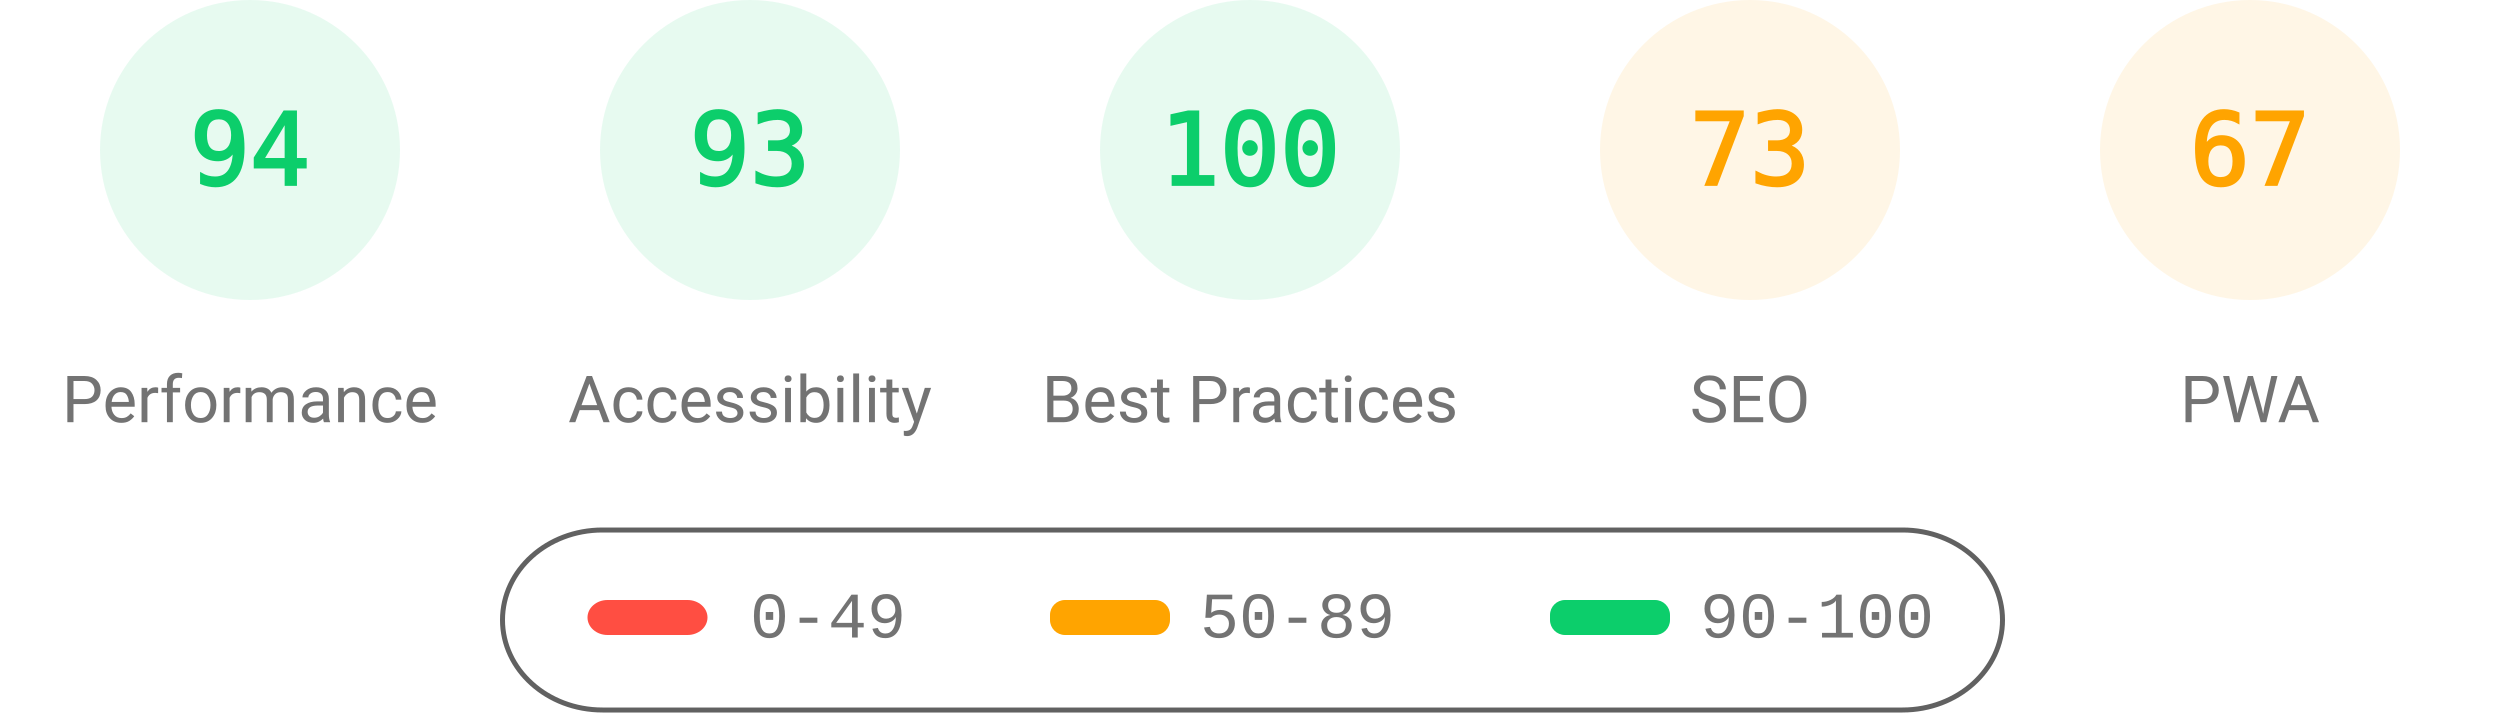
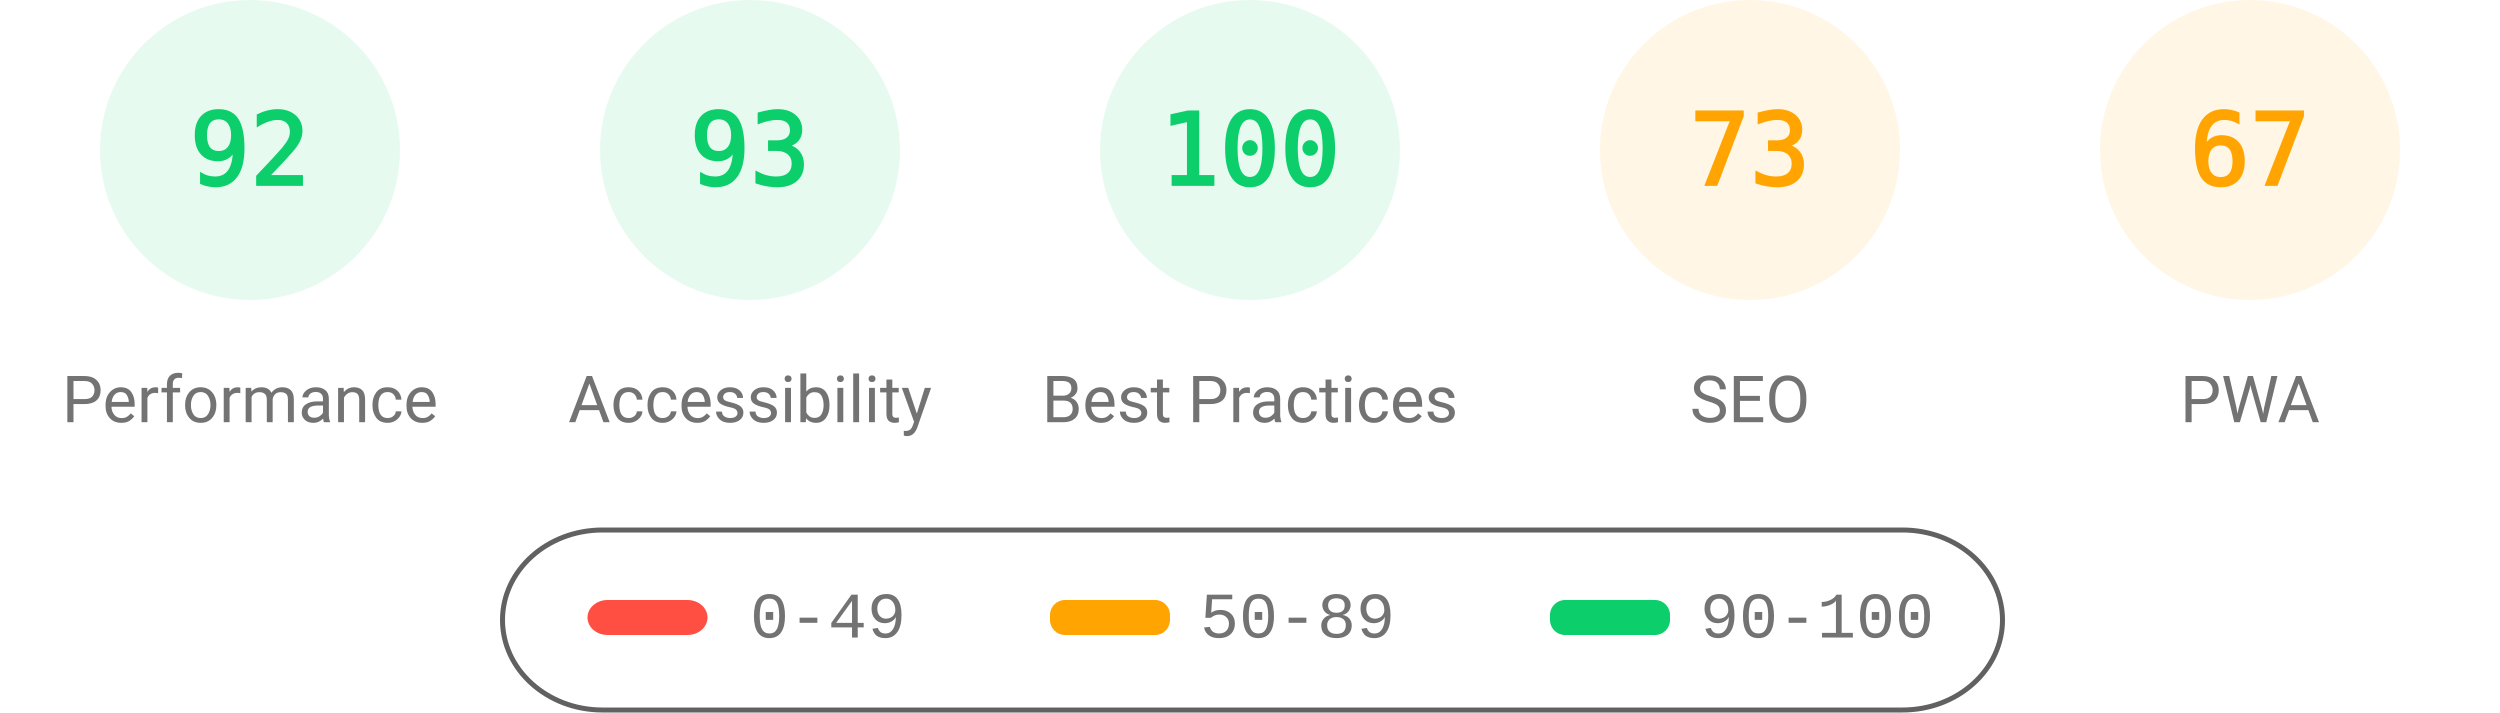
<svg xmlns="http://www.w3.org/2000/svg" fill="none" width="1000" height="285">
  <style>.gauge-base{opacity:.1}.gauge-arc{fill:none;animation-delay:250ms;stroke-linecap:round;transform:rotate(-90deg);transform-origin:100px 60px;animation:load-gauge 1s ease forwards}.guage-text{font-size:40px;font-family:monospace;text-align:center}.guage-red{color:#ff4e42;fill:#ff4e42;stroke:#ff4e42}.guage-orange{color:#ffa400;fill:#ffa400;stroke:#ffa400}.guage-green{color:#0cce6b;fill:#0cce6b;stroke:#0cce6b}.guage-undefined{color:#5c5c5c;fill:#5c5c5c;stroke:#5c5c5c}.guage-title{color:#737373;fill:#737373;stroke:none;font-size:26px;line-height:26px;font-family:Roboto,Halvetica,Arial,sans-serif}@keyframes load-gauge{from{stroke-dasharray:0 352.858}}</style>
  <svg class="guage-div guage-perf guage-green" viewBox="0 0 200 200" width="200" height="200">
    <circle class="gauge-base" r="56" cx="100" cy="60" stroke-width="8" />
-     <circle class="gauge-arc guage-arc-1" r="56" cx="100" cy="60" stroke-width="8" style="stroke-dasharray:330.747,351.858" />
-     <text class="guage-text" x="100" y="60" alignment-baseline="central" dominant-baseline="central" text-anchor="middle">94</text>
+     <circle class="gauge-arc guage-arc-1" r="56" cx="100" cy="60" stroke-width="8" style="stroke-dasharray:323.709,351.858" />
+     <text class="guage-text" x="100" y="60" alignment-baseline="central" dominant-baseline="central" text-anchor="middle">92</text>
    <text class="guage-title" x="100" y="160" alignment-baseline="central" dominant-baseline="central" text-anchor="middle">Performance</text>
  </svg>
  <svg class="guage-div guage-acc guage-green" viewBox="0 0 200 200" width="200" height="200" x="200">
    <circle class="gauge-base" r="56" cx="100" cy="60" stroke-width="8" />
    <circle class="gauge-arc guage-arc-2" r="56" cx="100" cy="60" stroke-width="8" style="stroke-dasharray:327.228,351.858" />
    <text class="guage-text" x="100" y="60" alignment-baseline="central" dominant-baseline="central" text-anchor="middle">93</text>
    <text class="guage-title" x="100" y="160" alignment-baseline="central" dominant-baseline="central" text-anchor="middle">Accessibility</text>
  </svg>
  <svg class="guage-div guage-best guage-green" viewBox="0 0 200 200" width="200" height="200" x="400">
    <circle class="gauge-base" r="56" cx="100" cy="60" stroke-width="8" />
    <circle class="gauge-arc guage-arc-3" r="56" cx="100" cy="60" stroke-width="8" style="stroke-dasharray:351.858,351.858" />
    <text class="guage-text" x="100" y="60" alignment-baseline="central" dominant-baseline="central" text-anchor="middle">100</text>
    <text class="guage-title" x="100" y="160" alignment-baseline="central" dominant-baseline="central" text-anchor="middle">Best Practices</text>
  </svg>
  <svg class="guage-div guage-seo guage-orange" viewBox="0 0 200 200" width="200" height="200" x="600">
    <circle class="gauge-base" r="56" cx="100" cy="60" stroke-width="8" />
    <circle class="gauge-arc guage-arc-4" r="56" cx="100" cy="60" stroke-width="8" style="stroke-dasharray:256.856,351.858" />
    <text class="guage-text" x="100" y="60" alignment-baseline="central" dominant-baseline="central" text-anchor="middle">73</text>
    <text class="guage-title" x="100" y="160" alignment-baseline="central" dominant-baseline="central" text-anchor="middle">SEO</text>
  </svg>
  <svg class="guage-div guage-pwa guage-orange" viewBox="0 0 200 200" width="200" height="200" x="800">
    <circle class="gauge-base" r="56" cx="100" cy="60" stroke-width="8" />
    <circle class="gauge-arc guage-arc-4" r="56" cx="100" cy="60" stroke-width="8" style="stroke-dasharray:235.745,351.858" />
    <text class="guage-text" x="100" y="60" alignment-baseline="central" dominant-baseline="central" text-anchor="middle">67</text>
    <text class="guage-title" x="100" y="160" alignment-baseline="central" dominant-baseline="central" text-anchor="middle">PWA</text>
  </svg>
  <svg width="604" height="76" x="200" y="210">
    <path fill="none" id="canvas_background" d="M-1-1h604v80H-1z" />
    <rect fill-opacity="0" stroke="#616161" stroke-width="2" rx="40" id="svg_2" height="72" width="600" y="2" x="1" fill="#000" />
    <rect stroke="#000" rx="8" id="svg_3" height="14" width="48" y="30" x="35" stroke-opacity="null" stroke-width="0" fill="#ff4e42" />
    <rect stroke="#000" rx="6" id="svg_4" height="14" width="48" y="30" x="220" stroke-opacity="null" stroke-width="0" fill="#ffa400" />
    <rect stroke="#000" rx="6" id="svg_5" height="14" width="48" y="30" x="420" stroke-opacity="null" stroke-width="0" fill="#0cce6b" />
    <text xml:space="preserve" text-anchor="start" font-family="'Courier New', Courier, monospace" font-size="26" id="svg_6" y="45" x="100" stroke-opacity="null" stroke-width="0" stroke="#000" fill="#737373">0-49</text>
    <text xml:space="preserve" text-anchor="start" font-family="'Courier New', Courier, monospace" font-size="26" id="svg_7" y="45" x="280" stroke-opacity="null" stroke-width="0" stroke="#000" fill="#737373">50-89</text>
    <text xml:space="preserve" text-anchor="start" font-family="'Courier New', Courier, monospace" font-size="26" id="svg_8" y="45" x="480" stroke-opacity="null" stroke-width="0" stroke="#000" fill="#737373">90-100</text>
  </svg>
</svg>
